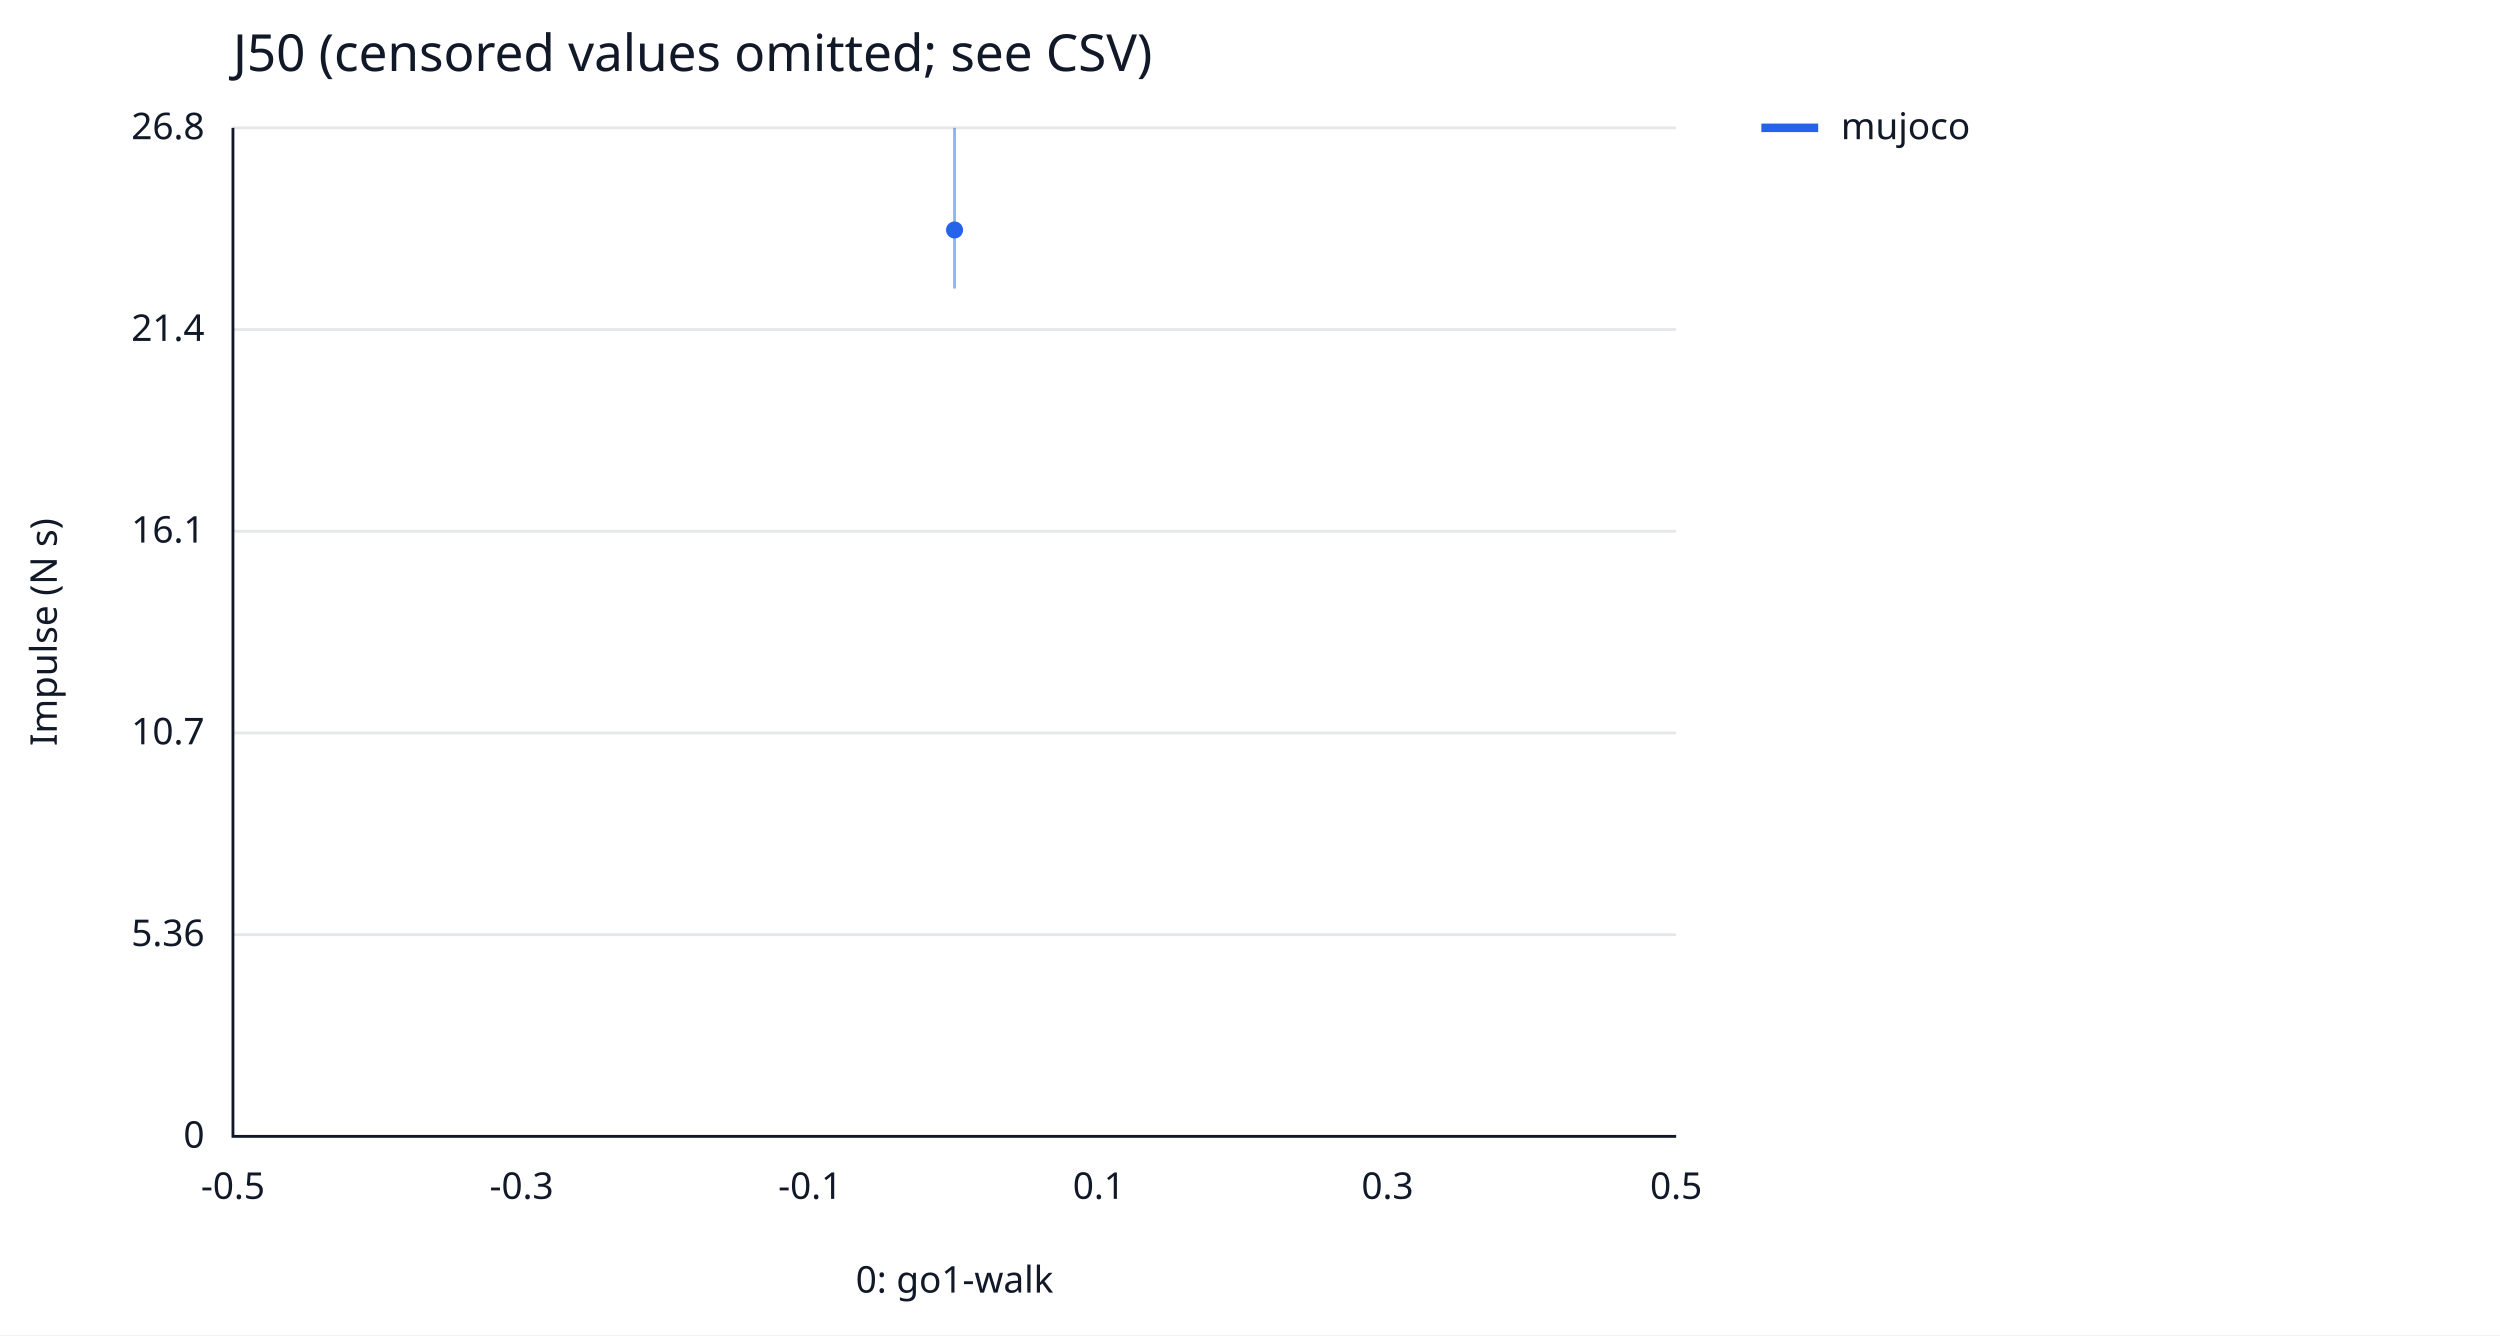
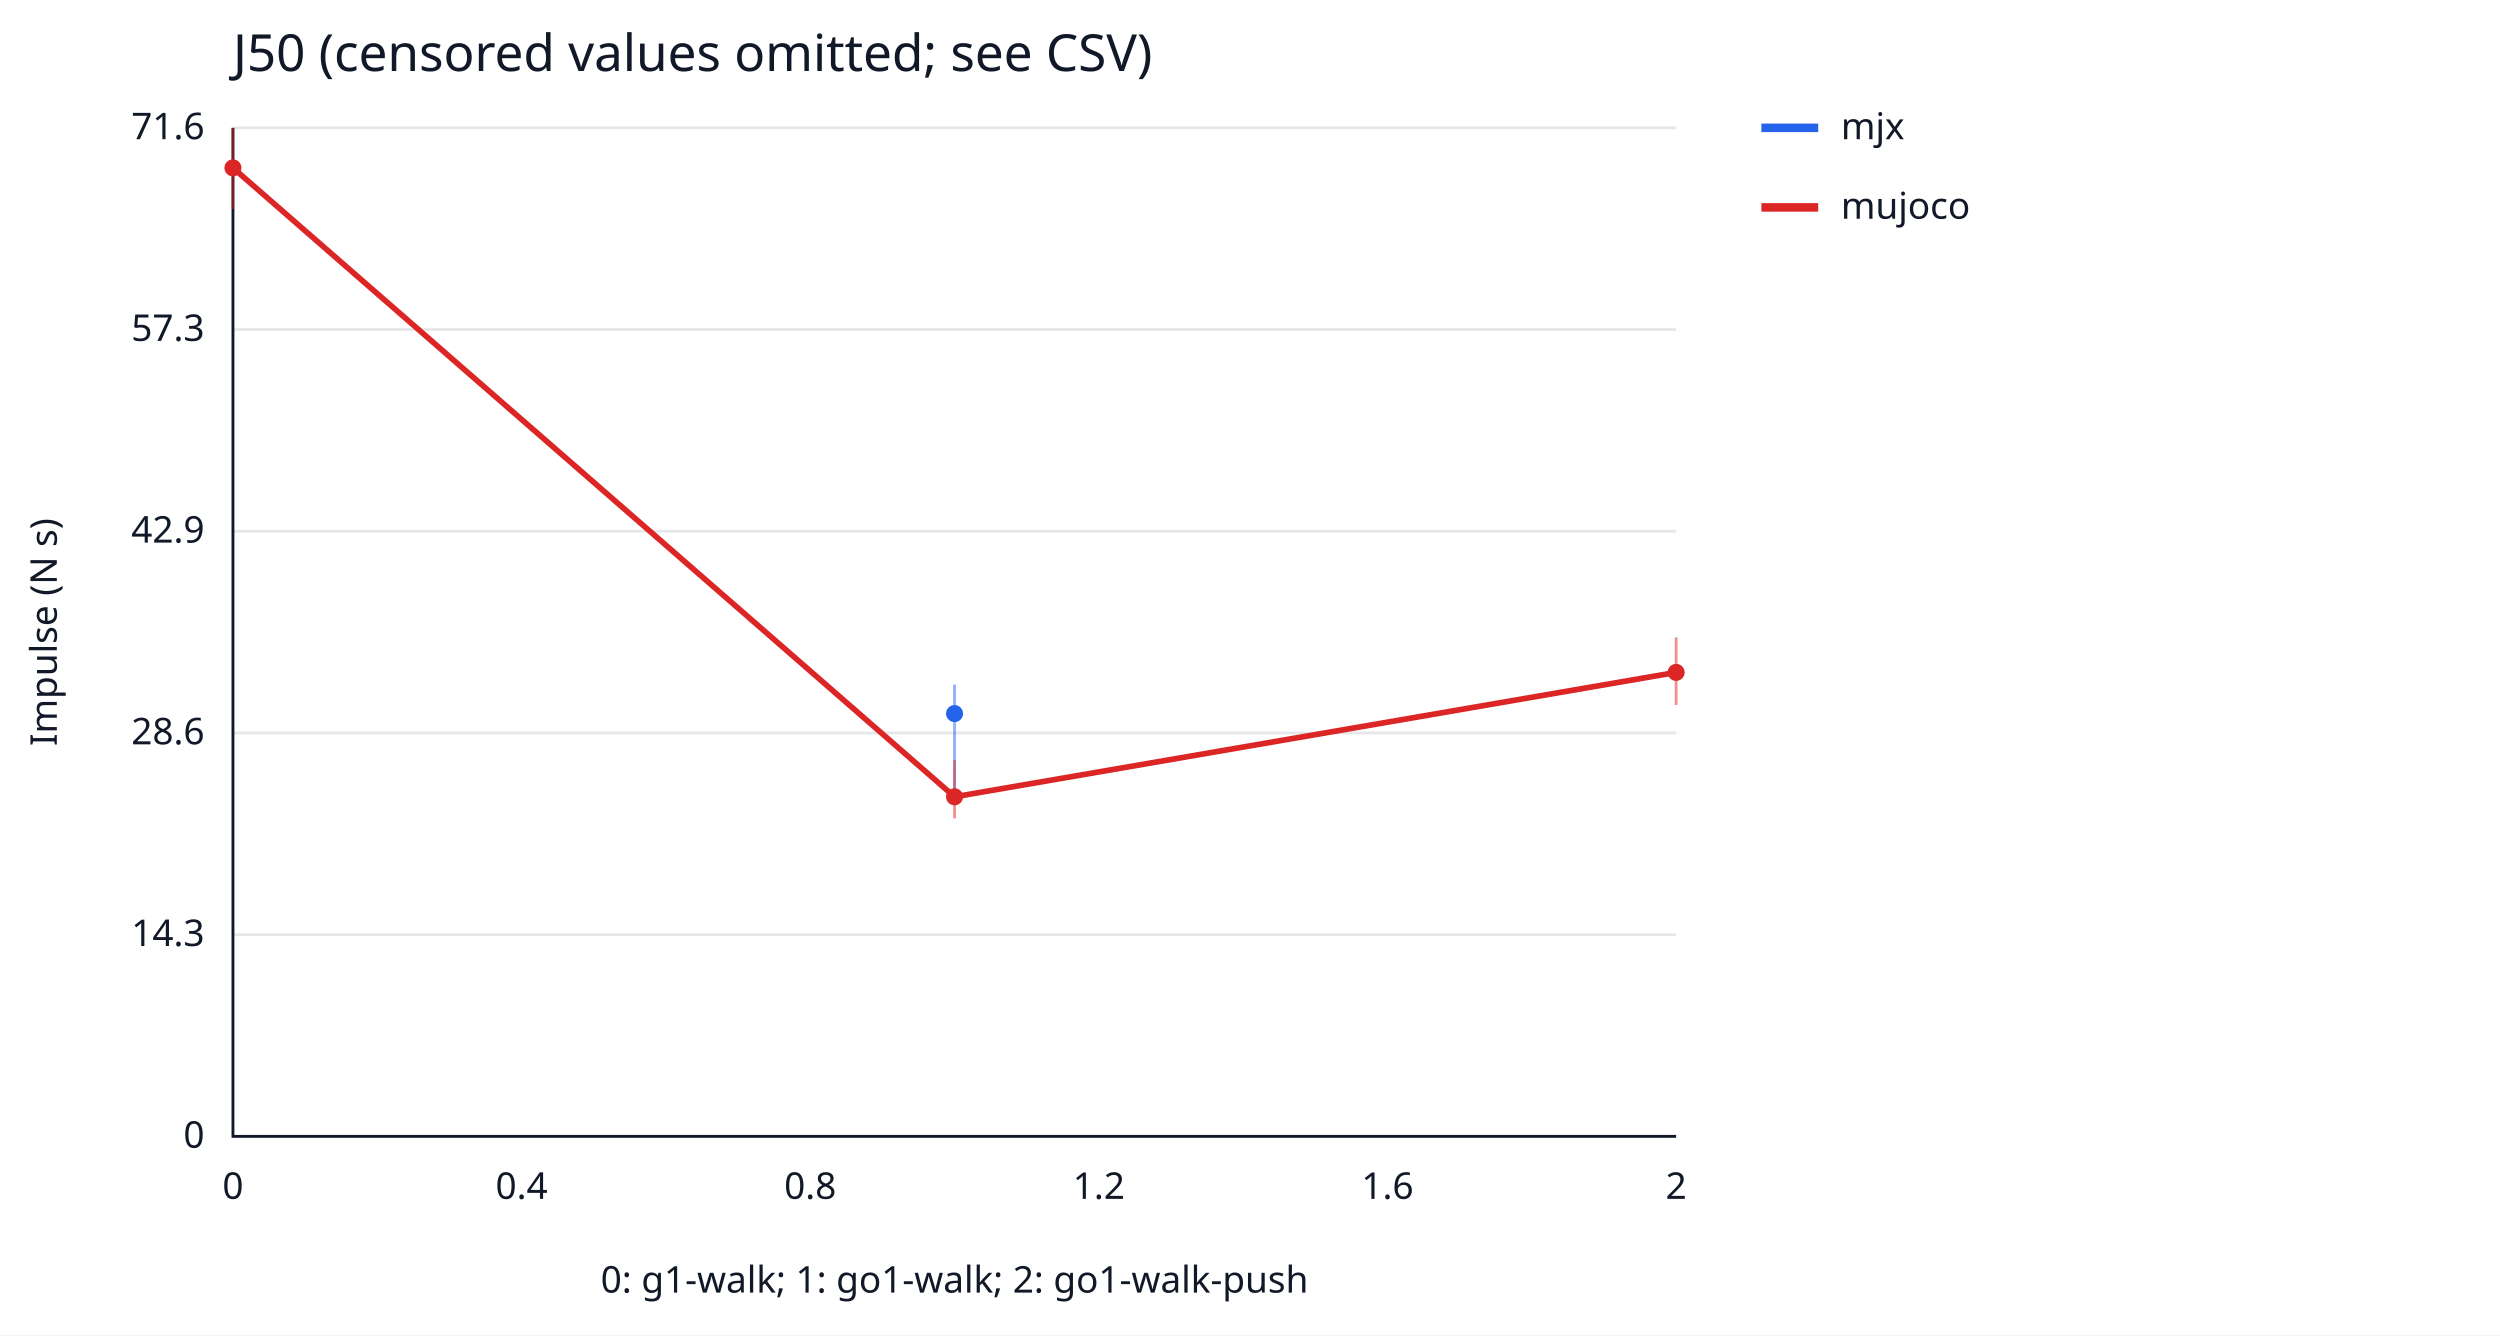
<svg xmlns="http://www.w3.org/2000/svg" width="880" height="470" viewBox="0 0 880 470">
  <rect width="100%" height="100%" fill="white" />
  <g font-family="sans-serif" font-size="13" fill="#111827">
    <text x="82" y="25" font-size="18">J50 (censored values omitted; see CSV)</text>
    <path d="M 82 400.00 H 590" stroke="#e5e7eb" />
    <text x="72" y="404.00" text-anchor="end">0</text>
-     <text x="82.00" y="422" text-anchor="middle">-0.5</text>
+     <text x="82.00" y="422" text-anchor="middle">0</text>
    <path d="M 82 329.00 H 590" stroke="#e5e7eb" />
-     <text x="72" y="333.00" text-anchor="end">5.36</text>
-     <text x="183.60" y="422" text-anchor="middle">-0.3</text>
+     <text x="72" y="333.00" text-anchor="end">14.3</text>
+     <text x="183.60" y="422" text-anchor="middle">0.4</text>
    <path d="M 82 258.00 H 590" stroke="#e5e7eb" />
-     <text x="72" y="262.00" text-anchor="end">10.7</text>
-     <text x="285.20" y="422" text-anchor="middle">-0.1</text>
+     <text x="72" y="262.00" text-anchor="end">28.6</text>
+     <text x="285.20" y="422" text-anchor="middle">0.8</text>
    <path d="M 82 187.00 H 590" stroke="#e5e7eb" />
-     <text x="72" y="191.00" text-anchor="end">16.1</text>
-     <text x="386.80" y="422" text-anchor="middle">0.1</text>
+     <text x="72" y="191.00" text-anchor="end">42.9</text>
+     <text x="386.80" y="422" text-anchor="middle">1.2</text>
    <path d="M 82 116.00 H 590" stroke="#e5e7eb" />
-     <text x="72" y="120.00" text-anchor="end">21.4</text>
-     <text x="488.40" y="422" text-anchor="middle">0.3</text>
+     <text x="72" y="120.00" text-anchor="end">57.3</text>
+     <text x="488.40" y="422" text-anchor="middle">1.6</text>
    <path d="M 82 45.00 H 590" stroke="#e5e7eb" />
-     <text x="72" y="49.00" text-anchor="end">26.8</text>
-     <text x="590.00" y="422" text-anchor="middle">0.5</text>
+     <text x="72" y="49.00" text-anchor="end">71.6</text>
+     <text x="590.00" y="422" text-anchor="middle">2</text>
    <path d="M 82 45 V 400 H 590" fill="none" stroke="#111827" />
-     <polyline points="336.00,80.95" fill="none" stroke="#2563eb" stroke-width="2" />
-     <path d="M 336.00 101.56 V 45.00" stroke="#2563eb" opacity="0.5" />
-     <circle cx="336.00" cy="80.95" r="3" fill="#2563eb" />
+     <polyline points="336.00,251.18" fill="none" stroke="#2563eb" stroke-width="2" />
+     <path d="M 336.00 280.94 V 240.97" stroke="#2563eb" opacity="0.5" />
+     <circle cx="336.00" cy="251.18" r="3" fill="#2563eb" />
    <path d="M 620 45 H 640" stroke="#2563eb" stroke-width="3" />
-     <text x="648" y="49">mujoco</text>
-     <text x="336.0" y="455" text-anchor="middle">0: go1-walk</text>
+     <text x="648" y="49">mjx</text>
+     <polyline points="82.00,59.09 336.00,280.47 590.00,236.68" fill="none" stroke="#dc2626" stroke-width="2" />
+     <path d="M 82.00 73.58 V 45.00" stroke="#dc2626" opacity="0.5" />
+     <circle cx="82.00" cy="59.09" r="3" fill="#dc2626" />
+     <path d="M 336.00 288.07 V 267.59" stroke="#dc2626" opacity="0.5" />
+     <circle cx="336.00" cy="280.47" r="3" fill="#dc2626" />
+     <path d="M 590.00 248.13 V 224.36" stroke="#dc2626" opacity="0.5" />
+     <circle cx="590.00" cy="236.68" r="3" fill="#dc2626" />
+     <path d="M 620 73 H 640" stroke="#dc2626" stroke-width="3" />
+     <text x="648" y="77">mujoco</text>
+     <text x="336.0" y="455" text-anchor="middle">0: g1-walk; 1: go1-walk; 2: go1-walk-push</text>
    <text transform="translate(20 222.5) rotate(-90)" text-anchor="middle">Impulse (N s)</text>
  </g>
</svg>
